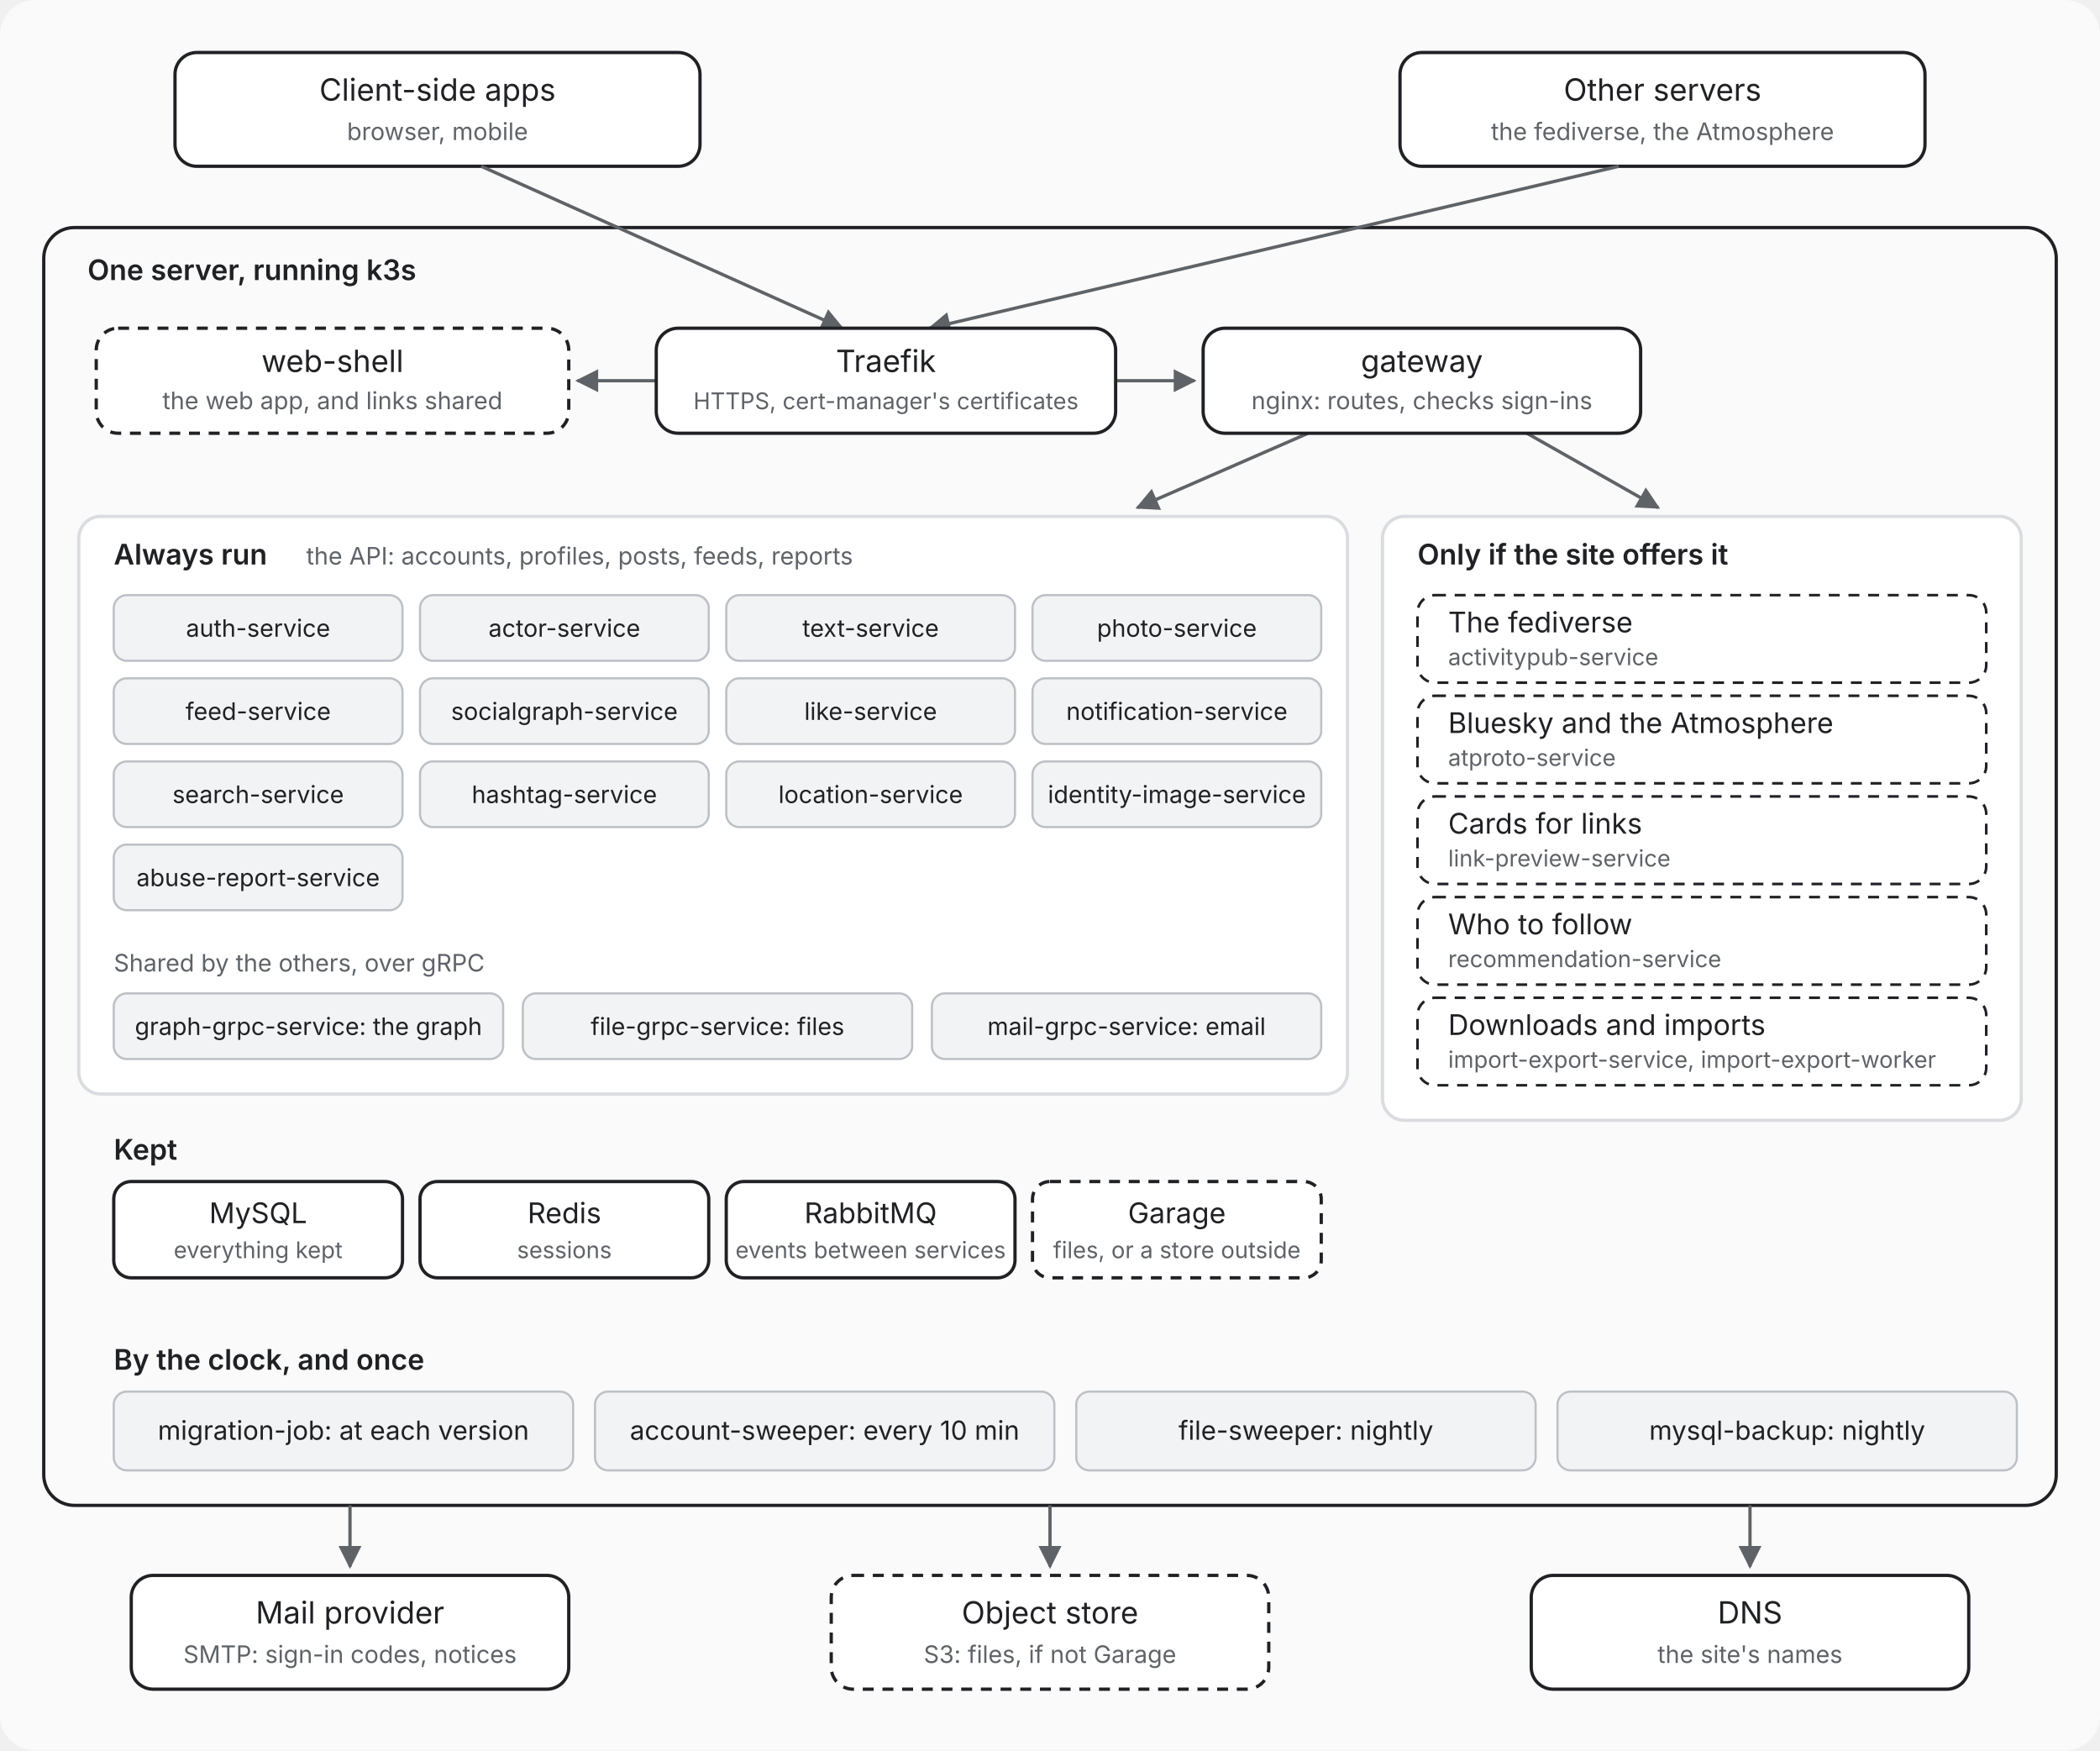
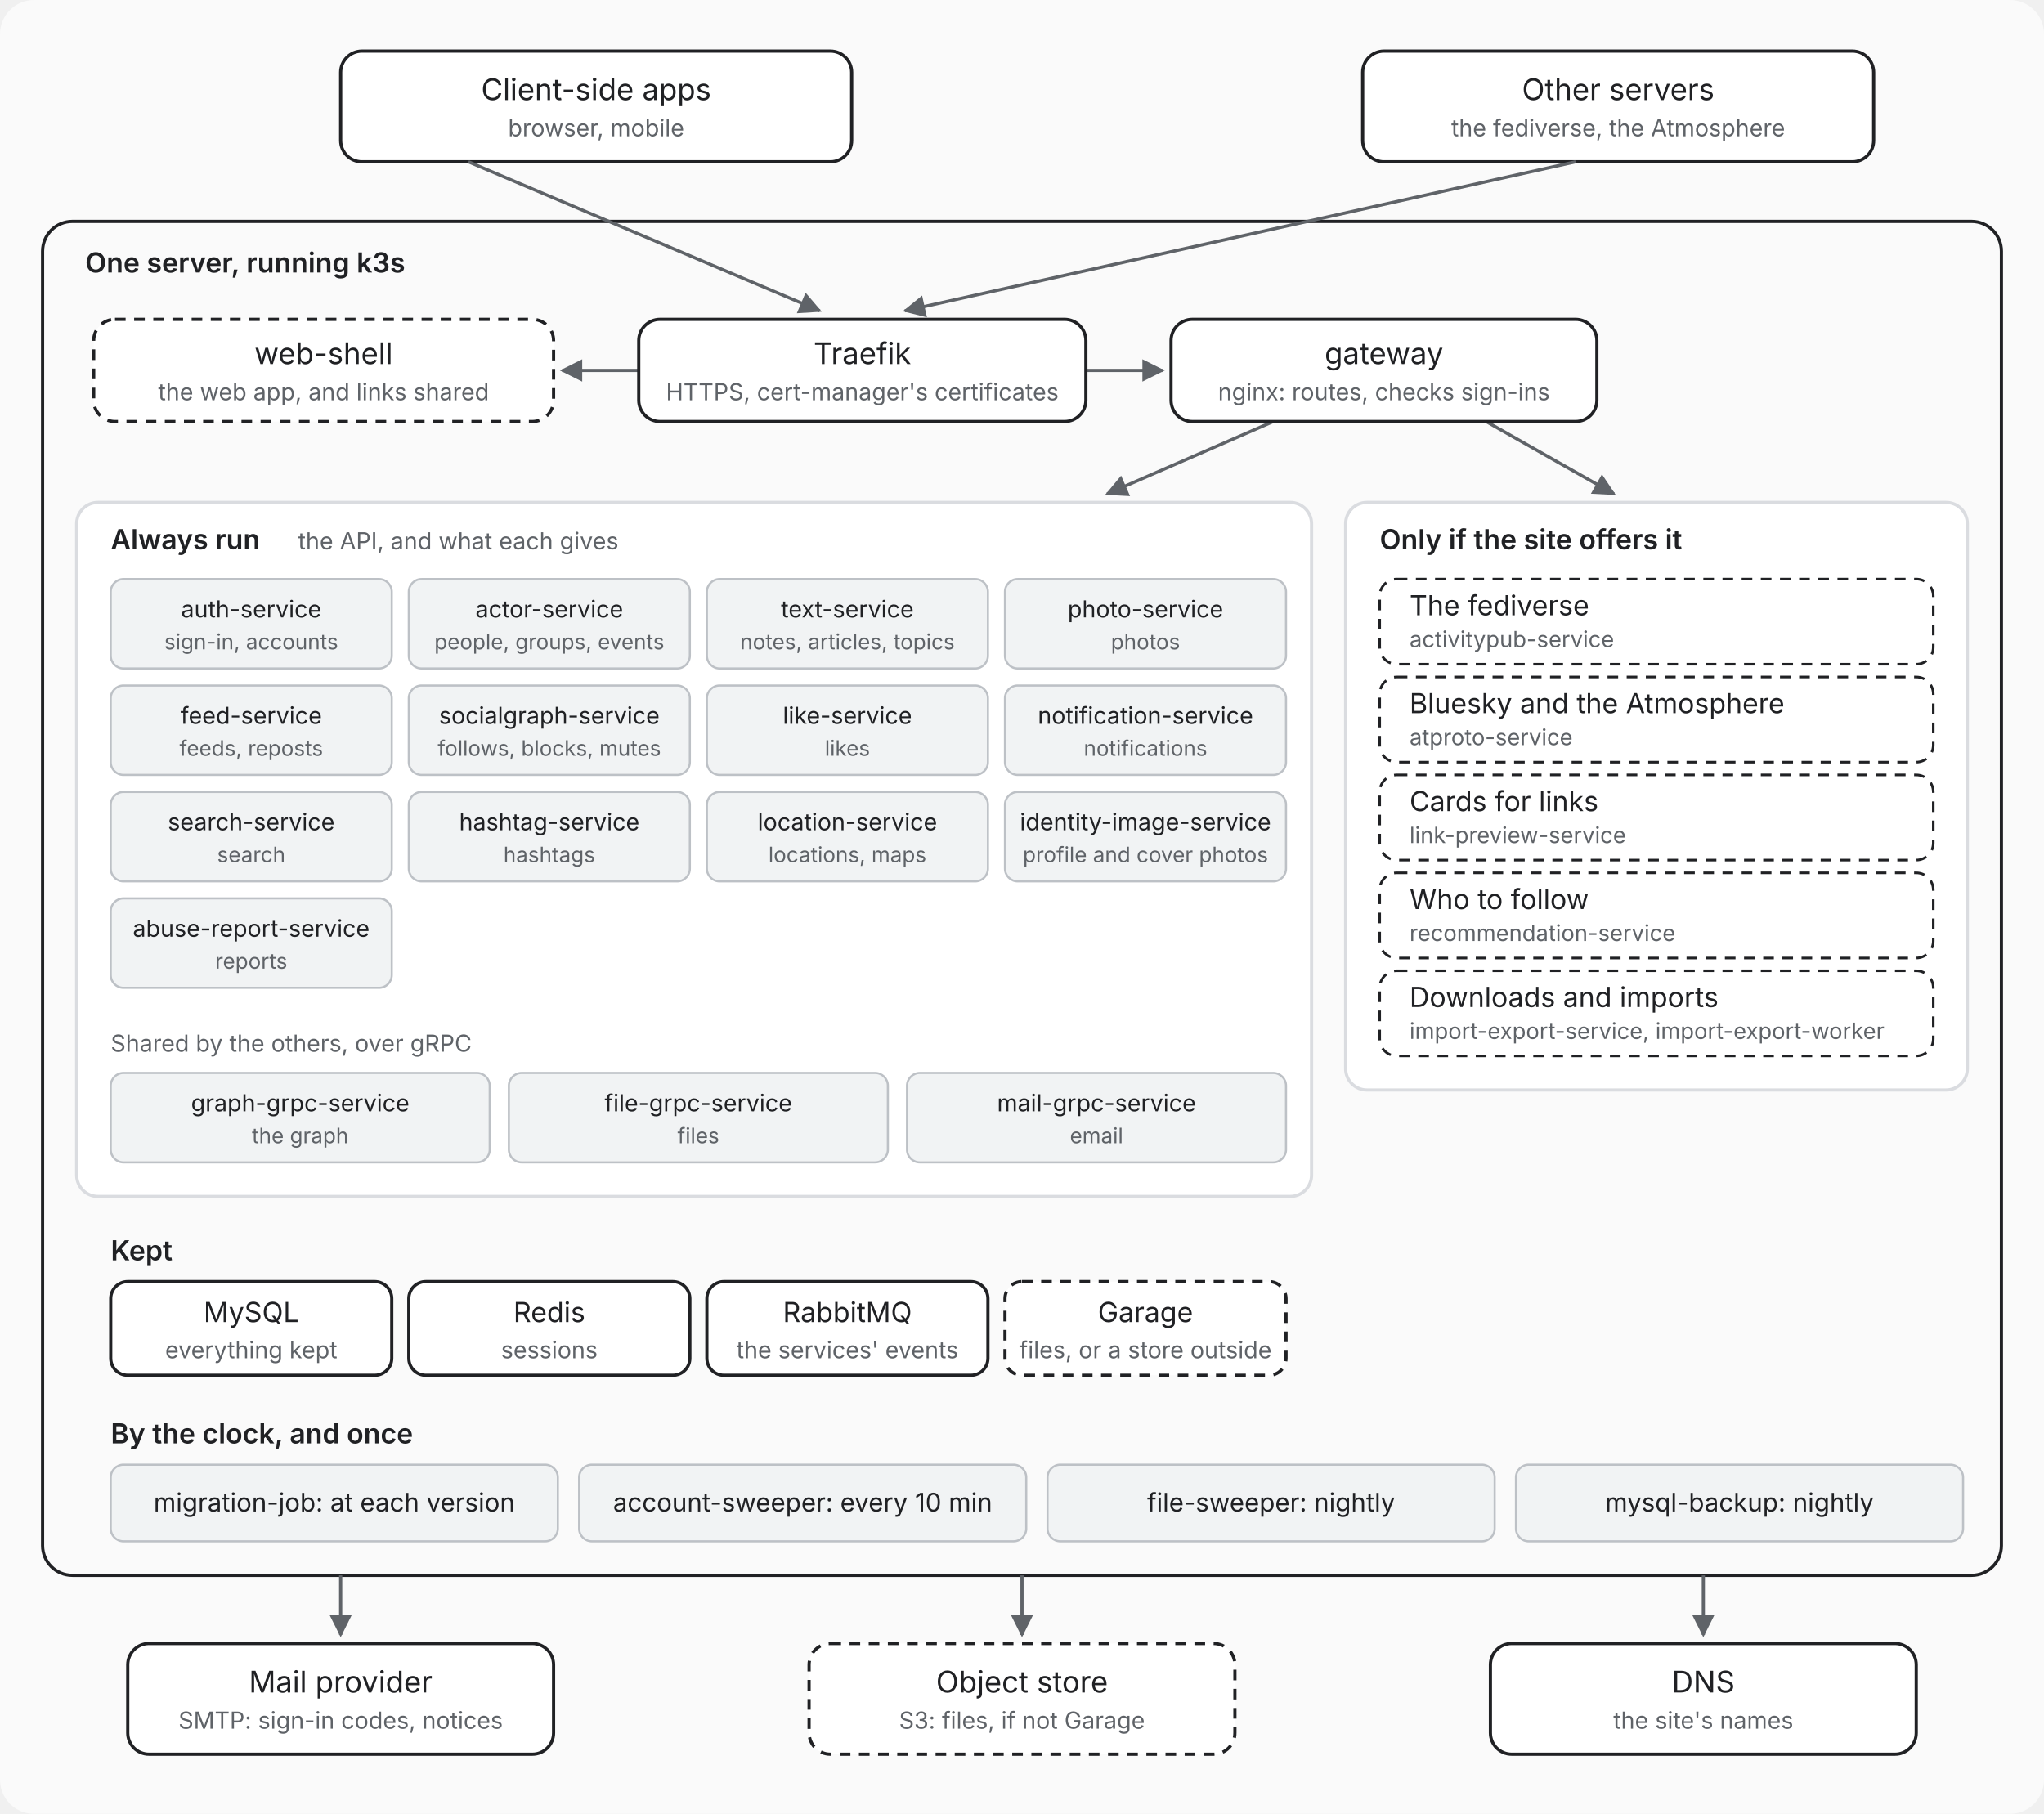
- <svg xmlns="http://www.w3.org/2000/svg" viewBox="0 0 960 800" width="960" height="800" font-family="system-ui, -apple-system, 'Segoe UI', sans-serif" role="img" aria-labelledby="title desc">
+ <svg xmlns="http://www.w3.org/2000/svg" viewBox="0 0 960 852" width="960" height="852" font-family="system-ui, -apple-system, 'Segoe UI', sans-serif" role="img" aria-labelledby="title desc">
  <defs>
    <marker id="arrow" viewBox="0 0 10 10" refX="9" refY="5" markerWidth="7" markerHeight="7" orient="auto-start-reverse">
      <path d="M0 0 L10 5 L0 10 z" fill="#5f6368" />
    </marker>
  </defs>
-   <rect width="960" height="800" rx="16" fill="#fafafa" />
-   <g font-size="14" fill="#202124" text-anchor="middle">
-     <rect x="80" y="24" width="240" height="52" rx="10" fill="#fff" stroke="#202124" stroke-width="1.5" />
-     <text x="200" y="46">Client-side apps</text>
-     <text x="200" y="64" font-size="11" fill="#5f6368">browser, mobile</text>
-     <rect x="640" y="24" width="240" height="52" rx="10" fill="#fff" stroke="#202124" stroke-width="1.5" />
-     <text x="760" y="46">Other servers</text>
-     <text x="760" y="64" font-size="11" fill="#5f6368">the fediverse, the Atmosphere</text>
-   </g>
-   <rect x="20" y="104" width="920" height="584" rx="14" fill="none" stroke="#202124" stroke-width="1.5" />
-   <text x="40" y="128" font-size="13" font-weight="600" fill="#202124">One server, running k3s</text>
-   <g stroke="#5f6368" stroke-width="1.5" fill="none" marker-end="url(#arrow)">
-     <path d="M220 76 L385 150" />
-     <path d="M740 76 L425 150" />
-     <path d="M300 174 L264 174" />
-     <path d="M510 174 L546 174" />
-     <path d="M598 198 L520 232" />
-     <path d="M698 198 L758 232" />
-     <path d="M160 688 L160 716" />
-     <path d="M480 688 L480 716" />
-     <path d="M800 688 L800 716" />
-   </g>
-   <g font-size="14" fill="#202124" text-anchor="middle">
-     <rect x="44" y="150" width="216" height="48" rx="10" fill="#fff" stroke="#202124" stroke-width="1.5" stroke-dasharray="5 4" />
-     <text x="152" y="170">web-shell</text>
-     <text x="152" y="187" font-size="11" fill="#5f6368">the web app, and links shared</text>
-     <rect x="300" y="150" width="210" height="48" rx="10" fill="#fff" stroke="#202124" stroke-width="1.5" />
-     <text x="405" y="170">Traefik</text>
-     <text x="405" y="187" font-size="10.5" fill="#5f6368">HTTPS, cert-manager's certificates</text>
-     <rect x="550" y="150" width="200" height="48" rx="10" fill="#fff" stroke="#202124" stroke-width="1.5" />
-     <text x="650" y="170">gateway</text>
-     <text x="650" y="187" font-size="11" fill="#5f6368">nginx: routes, checks sign-ins</text>
-   </g>
-   <rect x="36" y="236" width="580" height="264" rx="10" fill="#fff" stroke="#dadce0" stroke-width="1.5" />
-   <text x="52" y="258" font-size="13" font-weight="600" fill="#202124">Always run</text>
-   <text x="140" y="258" font-size="11" fill="#5f6368">the API: accounts, profiles, posts, feeds, reports</text>
-   <g font-size="11" fill="#202124" text-anchor="middle">
-     <g fill="#f1f3f4" stroke="#bdc1c6">
-       <rect x="52" y="272" width="132" height="30" rx="6" />
-       <rect x="192" y="272" width="132" height="30" rx="6" />
-       <rect x="332" y="272" width="132" height="30" rx="6" />
-       <rect x="472" y="272" width="132" height="30" rx="6" />
-       <rect x="52" y="310" width="132" height="30" rx="6" />
-       <rect x="192" y="310" width="132" height="30" rx="6" />
-       <rect x="332" y="310" width="132" height="30" rx="6" />
-       <rect x="472" y="310" width="132" height="30" rx="6" />
-       <rect x="52" y="348" width="132" height="30" rx="6" />
-       <rect x="192" y="348" width="132" height="30" rx="6" />
-       <rect x="332" y="348" width="132" height="30" rx="6" />
-       <rect x="472" y="348" width="132" height="30" rx="6" />
-       <rect x="52" y="386" width="132" height="30" rx="6" />
-     </g>
-     <text x="118" y="291">auth-service</text>
-     <text x="258" y="291">actor-service</text>
-     <text x="398" y="291">text-service</text>
-     <text x="538" y="291">photo-service</text>
-     <text x="118" y="329">feed-service</text>
-     <text x="258" y="329">socialgraph-service</text>
-     <text x="398" y="329">like-service</text>
-     <text x="538" y="329">notification-service</text>
-     <text x="118" y="367">search-service</text>
-     <text x="258" y="367">hashtag-service</text>
-     <text x="398" y="367">location-service</text>
-     <text x="538" y="367">identity-image-service</text>
-     <text x="118" y="405">abuse-report-service</text>
-   </g>
-   <text x="52" y="444" font-size="11" fill="#5f6368">Shared by the others, over gRPC</text>
-   <g font-size="11" fill="#202124" text-anchor="middle">
-     <g fill="#f1f3f4" stroke="#bdc1c6">
-       <rect x="52" y="454" width="178" height="30" rx="6" />
-       <rect x="239" y="454" width="178" height="30" rx="6" />
-       <rect x="426" y="454" width="178" height="30" rx="6" />
-     </g>
-     <text x="141" y="473">graph-grpc-service: the graph</text>
-     <text x="328" y="473">file-grpc-service: files</text>
-     <text x="515" y="473">mail-grpc-service: email</text>
-   </g>
+   <rect width="960" height="852" rx="16" fill="#fafafa" />
+   <rect x="160" y="24" width="240" height="52" rx="10" fill="#fff" stroke="#202124" stroke-width="1.5" />
+   <text x="280.0" y="47.0" font-size="14" fill="#202124" text-anchor="middle">Client-side apps</text>
+   <text x="280.0" y="64.0" font-size="11" fill="#5f6368" text-anchor="middle">browser, mobile</text>
+   <rect x="640" y="24" width="240" height="52" rx="10" fill="#fff" stroke="#202124" stroke-width="1.5" />
+   <text x="760.0" y="47.0" font-size="14" fill="#202124" text-anchor="middle">Other servers</text>
+   <text x="760.0" y="64.0" font-size="11" fill="#5f6368" text-anchor="middle">the fediverse, the Atmosphere</text>
+   <rect x="20" y="104" width="920" height="636" rx="14" fill="none" stroke="#202124" stroke-width="1.5" />
+   <text x="40" y="128" font-size="13" fill="#202124" text-anchor="start" font-weight="600">One server, running k3s</text>
+   <path d="M220 76 L385 146" stroke="#5f6368" stroke-width="1.5" fill="none" marker-end="url(#arrow)" />
+   <path d="M740 76 L425 146" stroke="#5f6368" stroke-width="1.5" fill="none" marker-end="url(#arrow)" />
+   <path d="M300 174 L264 174" stroke="#5f6368" stroke-width="1.5" fill="none" marker-end="url(#arrow)" />
+   <path d="M510 174 L546 174" stroke="#5f6368" stroke-width="1.5" fill="none" marker-end="url(#arrow)" />
+   <path d="M598 198 L520 232" stroke="#5f6368" stroke-width="1.5" fill="none" marker-end="url(#arrow)" />
+   <path d="M698 198 L758 232" stroke="#5f6368" stroke-width="1.5" fill="none" marker-end="url(#arrow)" />
+   <rect x="44" y="150" width="216" height="48" rx="10" fill="#fff" stroke="#202124" stroke-width="1.5" stroke-dasharray="5 4" />
+   <text x="152.0" y="171.0" font-size="14" fill="#202124" text-anchor="middle">web-shell</text>
+   <text x="152.0" y="188.0" font-size="11" fill="#5f6368" text-anchor="middle">the web app, and links shared</text>
+   <rect x="300" y="150" width="210" height="48" rx="10" fill="#fff" stroke="#202124" stroke-width="1.5" />
+   <text x="405.0" y="171.0" font-size="14" fill="#202124" text-anchor="middle">Traefik</text>
+   <text x="405.0" y="188.0" font-size="11" fill="#5f6368" text-anchor="middle">HTTPS, cert-manager's certificates</text>
+   <rect x="550" y="150" width="200" height="48" rx="10" fill="#fff" stroke="#202124" stroke-width="1.5" />
+   <text x="650.0" y="171.0" font-size="14" fill="#202124" text-anchor="middle">gateway</text>
+   <text x="650.0" y="188.0" font-size="11" fill="#5f6368" text-anchor="middle">nginx: routes, checks sign-ins</text>
+   <rect x="36" y="236" width="580" height="326" rx="10" fill="#fff" stroke="#dadce0" stroke-width="1.5" />
+   <text x="52" y="258" font-size="13" fill="#202124" text-anchor="start" font-weight="600">Always run</text>
+   <text x="140" y="258" font-size="11" fill="#5f6368" text-anchor="start">the API, and what each gives</text>
+   <rect x="52" y="272" width="132" height="42" rx="6" fill="#f1f3f4" stroke="#bdc1c6" />
+   <text x="118.0" y="290" font-size="11" fill="#202124" text-anchor="middle">auth-service</text>
+   <text x="118.0" y="305" font-size="10" fill="#5f6368" text-anchor="middle">sign-in, accounts</text>
+   <rect x="192" y="272" width="132" height="42" rx="6" fill="#f1f3f4" stroke="#bdc1c6" />
+   <text x="258.0" y="290" font-size="11" fill="#202124" text-anchor="middle">actor-service</text>
+   <text x="258.0" y="305" font-size="10" fill="#5f6368" text-anchor="middle">people, groups, events</text>
+   <rect x="332" y="272" width="132" height="42" rx="6" fill="#f1f3f4" stroke="#bdc1c6" />
+   <text x="398.0" y="290" font-size="11" fill="#202124" text-anchor="middle">text-service</text>
+   <text x="398.0" y="305" font-size="10" fill="#5f6368" text-anchor="middle">notes, articles, topics</text>
+   <rect x="472" y="272" width="132" height="42" rx="6" fill="#f1f3f4" stroke="#bdc1c6" />
+   <text x="538.0" y="290" font-size="11" fill="#202124" text-anchor="middle">photo-service</text>
+   <text x="538.0" y="305" font-size="10" fill="#5f6368" text-anchor="middle">photos</text>
+   <rect x="52" y="322" width="132" height="42" rx="6" fill="#f1f3f4" stroke="#bdc1c6" />
+   <text x="118.0" y="340" font-size="11" fill="#202124" text-anchor="middle">feed-service</text>
+   <text x="118.0" y="355" font-size="10" fill="#5f6368" text-anchor="middle">feeds, reposts</text>
+   <rect x="192" y="322" width="132" height="42" rx="6" fill="#f1f3f4" stroke="#bdc1c6" />
+   <text x="258.0" y="340" font-size="11" fill="#202124" text-anchor="middle">socialgraph-service</text>
+   <text x="258.0" y="355" font-size="10" fill="#5f6368" text-anchor="middle">follows, blocks, mutes</text>
+   <rect x="332" y="322" width="132" height="42" rx="6" fill="#f1f3f4" stroke="#bdc1c6" />
+   <text x="398.0" y="340" font-size="11" fill="#202124" text-anchor="middle">like-service</text>
+   <text x="398.0" y="355" font-size="10" fill="#5f6368" text-anchor="middle">likes</text>
+   <rect x="472" y="322" width="132" height="42" rx="6" fill="#f1f3f4" stroke="#bdc1c6" />
+   <text x="538.0" y="340" font-size="11" fill="#202124" text-anchor="middle">notification-service</text>
+   <text x="538.0" y="355" font-size="10" fill="#5f6368" text-anchor="middle">notifications</text>
+   <rect x="52" y="372" width="132" height="42" rx="6" fill="#f1f3f4" stroke="#bdc1c6" />
+   <text x="118.0" y="390" font-size="11" fill="#202124" text-anchor="middle">search-service</text>
+   <text x="118.0" y="405" font-size="10" fill="#5f6368" text-anchor="middle">search</text>
+   <rect x="192" y="372" width="132" height="42" rx="6" fill="#f1f3f4" stroke="#bdc1c6" />
+   <text x="258.0" y="390" font-size="11" fill="#202124" text-anchor="middle">hashtag-service</text>
+   <text x="258.0" y="405" font-size="10" fill="#5f6368" text-anchor="middle">hashtags</text>
+   <rect x="332" y="372" width="132" height="42" rx="6" fill="#f1f3f4" stroke="#bdc1c6" />
+   <text x="398.0" y="390" font-size="11" fill="#202124" text-anchor="middle">location-service</text>
+   <text x="398.0" y="405" font-size="10" fill="#5f6368" text-anchor="middle">locations, maps</text>
+   <rect x="472" y="372" width="132" height="42" rx="6" fill="#f1f3f4" stroke="#bdc1c6" />
+   <text x="538.0" y="390" font-size="11" fill="#202124" text-anchor="middle">identity-image-service</text>
+   <text x="538.0" y="405" font-size="10" fill="#5f6368" text-anchor="middle">profile and cover photos</text>
+   <rect x="52" y="422" width="132" height="42" rx="6" fill="#f1f3f4" stroke="#bdc1c6" />
+   <text x="118.0" y="440" font-size="11" fill="#202124" text-anchor="middle">abuse-report-service</text>
+   <text x="118.0" y="455" font-size="10" fill="#5f6368" text-anchor="middle">reports</text>
+   <text x="52" y="494" font-size="11" fill="#5f6368" text-anchor="start">Shared by the others, over gRPC</text>
+   <rect x="52" y="504" width="178" height="42" rx="6" fill="#f1f3f4" stroke="#bdc1c6" />
+   <text x="141.0" y="522" font-size="11" fill="#202124" text-anchor="middle">graph-grpc-service</text>
+   <text x="141.0" y="537" font-size="10" fill="#5f6368" text-anchor="middle">the graph</text>
+   <rect x="239" y="504" width="178" height="42" rx="6" fill="#f1f3f4" stroke="#bdc1c6" />
+   <text x="328.0" y="522" font-size="11" fill="#202124" text-anchor="middle">file-grpc-service</text>
+   <text x="328.0" y="537" font-size="10" fill="#5f6368" text-anchor="middle">files</text>
+   <rect x="426" y="504" width="178" height="42" rx="6" fill="#f1f3f4" stroke="#bdc1c6" />
+   <text x="515.0" y="522" font-size="11" fill="#202124" text-anchor="middle">mail-grpc-service</text>
+   <text x="515.0" y="537" font-size="10" fill="#5f6368" text-anchor="middle">email</text>
  <rect x="632" y="236" width="292" height="276" rx="10" fill="#fff" stroke="#dadce0" stroke-width="1.5" />
-   <text x="648" y="258" font-size="13" font-weight="600" fill="#202124">Only if the site offers it</text>
-   <g fill="#fff" stroke="#202124" stroke-width="1.2" stroke-dasharray="5 4">
-     <rect x="648" y="272" width="260" height="40" rx="8" />
-     <rect x="648" y="318" width="260" height="40" rx="8" />
-     <rect x="648" y="364" width="260" height="40" rx="8" />
-     <rect x="648" y="410" width="260" height="40" rx="8" />
-     <rect x="648" y="456" width="260" height="40" rx="8" />
-   </g>
-   <g font-size="13" fill="#202124">
-     <text x="662" y="289">The fediverse</text>
-     <text x="662" y="335">Bluesky and the Atmosphere</text>
-     <text x="662" y="381">Cards for links</text>
-     <text x="662" y="427">Who to follow</text>
-     <text x="662" y="473">Downloads and imports</text>
-   </g>
-   <g font-size="10.5" fill="#5f6368">
-     <text x="662" y="304">activitypub-service</text>
-     <text x="662" y="350">atproto-service</text>
-     <text x="662" y="396">link-preview-service</text>
-     <text x="662" y="442">recommendation-service</text>
-     <text x="662" y="488">import-export-service, import-export-worker</text>
-   </g>
-   <text x="52" y="530" font-size="13" font-weight="600" fill="#202124">Kept</text>
-   <g font-size="13" fill="#202124" text-anchor="middle">
-     <rect x="52" y="540" width="132" height="44" rx="8" fill="#fff" stroke="#202124" stroke-width="1.5" />
-     <rect x="192" y="540" width="132" height="44" rx="8" fill="#fff" stroke="#202124" stroke-width="1.5" />
-     <rect x="332" y="540" width="132" height="44" rx="8" fill="#fff" stroke="#202124" stroke-width="1.5" />
-     <rect x="472" y="540" width="132" height="44" rx="8" fill="#fff" stroke="#202124" stroke-width="1.5" stroke-dasharray="5 4" />
-     <text x="118" y="559">MySQL</text>
-     <text x="258" y="559">Redis</text>
-     <text x="398" y="559">RabbitMQ</text>
-     <text x="538" y="559">Garage</text>
-     <g font-size="10.5" fill="#5f6368">
-       <text x="118" y="575">everything kept</text>
-       <text x="258" y="575">sessions</text>
-       <text x="398" y="575">events between services</text>
-       <text x="538" y="575">files, or a store outside</text>
-     </g>
-   </g>
-   <text x="52" y="626" font-size="13" font-weight="600" fill="#202124">By the clock, and once</text>
-   <g font-size="12" fill="#202124" text-anchor="middle">
-     <g fill="#f1f3f4" stroke="#bdc1c6">
-       <rect x="52" y="636" width="210" height="36" rx="6" />
-       <rect x="272" y="636" width="210" height="36" rx="6" />
-       <rect x="492" y="636" width="210" height="36" rx="6" />
-       <rect x="712" y="636" width="210" height="36" rx="6" />
-     </g>
-     <text x="157" y="658">migration-job: at each version</text>
-     <text x="377" y="658">account-sweeper: every 10 min</text>
-     <text x="597" y="658">file-sweeper: nightly</text>
-     <text x="817" y="658">mysql-backup: nightly</text>
-   </g>
-   <g font-size="14" fill="#202124" text-anchor="middle">
-     <rect x="60" y="720" width="200" height="52" rx="10" fill="#fff" stroke="#202124" stroke-width="1.5" />
-     <text x="160" y="742">Mail provider</text>
-     <text x="160" y="760" font-size="11" fill="#5f6368">SMTP: sign-in codes, notices</text>
-     <rect x="380" y="720" width="200" height="52" rx="10" fill="#fff" stroke="#202124" stroke-width="1.5" stroke-dasharray="5 4" />
-     <text x="480" y="742">Object store</text>
-     <text x="480" y="760" font-size="11" fill="#5f6368">S3: files, if not Garage</text>
-     <rect x="700" y="720" width="200" height="52" rx="10" fill="#fff" stroke="#202124" stroke-width="1.5" />
-     <text x="800" y="742">DNS</text>
-     <text x="800" y="760" font-size="11" fill="#5f6368">the site's names</text>
-   </g>
+   <text x="648" y="258" font-size="13" fill="#202124" text-anchor="start" font-weight="600">Only if the site offers it</text>
+   <rect x="648" y="272" width="260" height="40" rx="8" fill="#fff" stroke="#202124" stroke-width="1.2" stroke-dasharray="5 4" />
+   <text x="662" y="289" font-size="13" fill="#202124" text-anchor="start">The fediverse</text>
+   <text x="662" y="304" font-size="10.5" fill="#5f6368" text-anchor="start">activitypub-service</text>
+   <rect x="648" y="318" width="260" height="40" rx="8" fill="#fff" stroke="#202124" stroke-width="1.2" stroke-dasharray="5 4" />
+   <text x="662" y="335" font-size="13" fill="#202124" text-anchor="start">Bluesky and the Atmosphere</text>
+   <text x="662" y="350" font-size="10.5" fill="#5f6368" text-anchor="start">atproto-service</text>
+   <rect x="648" y="364" width="260" height="40" rx="8" fill="#fff" stroke="#202124" stroke-width="1.2" stroke-dasharray="5 4" />
+   <text x="662" y="381" font-size="13" fill="#202124" text-anchor="start">Cards for links</text>
+   <text x="662" y="396" font-size="10.5" fill="#5f6368" text-anchor="start">link-preview-service</text>
+   <rect x="648" y="410" width="260" height="40" rx="8" fill="#fff" stroke="#202124" stroke-width="1.2" stroke-dasharray="5 4" />
+   <text x="662" y="427" font-size="13" fill="#202124" text-anchor="start">Who to follow</text>
+   <text x="662" y="442" font-size="10.5" fill="#5f6368" text-anchor="start">recommendation-service</text>
+   <rect x="648" y="456" width="260" height="40" rx="8" fill="#fff" stroke="#202124" stroke-width="1.2" stroke-dasharray="5 4" />
+   <text x="662" y="473" font-size="13" fill="#202124" text-anchor="start">Downloads and imports</text>
+   <text x="662" y="488" font-size="10.5" fill="#5f6368" text-anchor="start">import-export-service, import-export-worker</text>
+   <text x="52" y="592" font-size="13" fill="#202124" text-anchor="start" font-weight="600">Kept</text>
+   <rect x="52" y="602" width="132" height="44" rx="8" fill="#fff" stroke="#202124" stroke-width="1.5" />
+   <text x="118.0" y="621.0" font-size="13" fill="#202124" text-anchor="middle">MySQL</text>
+   <text x="118.0" y="638.0" font-size="11" fill="#5f6368" text-anchor="middle">everything kept</text>
+   <rect x="192" y="602" width="132" height="44" rx="8" fill="#fff" stroke="#202124" stroke-width="1.5" />
+   <text x="258.0" y="621.0" font-size="13" fill="#202124" text-anchor="middle">Redis</text>
+   <text x="258.0" y="638.0" font-size="11" fill="#5f6368" text-anchor="middle">sessions</text>
+   <rect x="332" y="602" width="132" height="44" rx="8" fill="#fff" stroke="#202124" stroke-width="1.5" />
+   <text x="398.0" y="621.0" font-size="13" fill="#202124" text-anchor="middle">RabbitMQ</text>
+   <text x="398.0" y="638.0" font-size="11" fill="#5f6368" text-anchor="middle">the services' events</text>
+   <rect x="472" y="602" width="132" height="44" rx="8" fill="#fff" stroke="#202124" stroke-width="1.5" stroke-dasharray="5 4" />
+   <text x="538.0" y="621.0" font-size="13" fill="#202124" text-anchor="middle">Garage</text>
+   <text x="538.0" y="638.0" font-size="11" fill="#5f6368" text-anchor="middle">files, or a store outside</text>
+   <text x="52" y="678" font-size="13" fill="#202124" text-anchor="start" font-weight="600">By the clock, and once</text>
+   <rect x="52" y="688" width="210" height="36" rx="6" fill="#f1f3f4" stroke="#bdc1c6" />
+   <text x="157" y="710" font-size="12" fill="#202124" text-anchor="middle">migration-job: at each version</text>
+   <rect x="272" y="688" width="210" height="36" rx="6" fill="#f1f3f4" stroke="#bdc1c6" />
+   <text x="377" y="710" font-size="12" fill="#202124" text-anchor="middle">account-sweeper: every 10 min</text>
+   <rect x="492" y="688" width="210" height="36" rx="6" fill="#f1f3f4" stroke="#bdc1c6" />
+   <text x="597" y="710" font-size="12" fill="#202124" text-anchor="middle">file-sweeper: nightly</text>
+   <rect x="712" y="688" width="210" height="36" rx="6" fill="#f1f3f4" stroke="#bdc1c6" />
+   <text x="817" y="710" font-size="12" fill="#202124" text-anchor="middle">mysql-backup: nightly</text>
+   <path d="M160 740 L160 768" stroke="#5f6368" stroke-width="1.5" fill="none" marker-end="url(#arrow)" />
+   <path d="M480 740 L480 768" stroke="#5f6368" stroke-width="1.5" fill="none" marker-end="url(#arrow)" />
+   <path d="M800 740 L800 768" stroke="#5f6368" stroke-width="1.5" fill="none" marker-end="url(#arrow)" />
+   <rect x="60" y="772" width="200" height="52" rx="10" fill="#fff" stroke="#202124" stroke-width="1.5" />
+   <text x="160.0" y="795.0" font-size="14" fill="#202124" text-anchor="middle">Mail provider</text>
+   <text x="160.0" y="812.0" font-size="11" fill="#5f6368" text-anchor="middle">SMTP: sign-in codes, notices</text>
+   <rect x="380" y="772" width="200" height="52" rx="10" fill="#fff" stroke="#202124" stroke-width="1.5" stroke-dasharray="5 4" />
+   <text x="480.0" y="795.0" font-size="14" fill="#202124" text-anchor="middle">Object store</text>
+   <text x="480.0" y="812.0" font-size="11" fill="#5f6368" text-anchor="middle">S3: files, if not Garage</text>
+   <rect x="700" y="772" width="200" height="52" rx="10" fill="#fff" stroke="#202124" stroke-width="1.5" />
+   <text x="800.0" y="795.0" font-size="14" fill="#202124" text-anchor="middle">DNS</text>
+   <text x="800.0" y="812.0" font-size="11" fill="#5f6368" text-anchor="middle">the site's names</text>
</svg>
